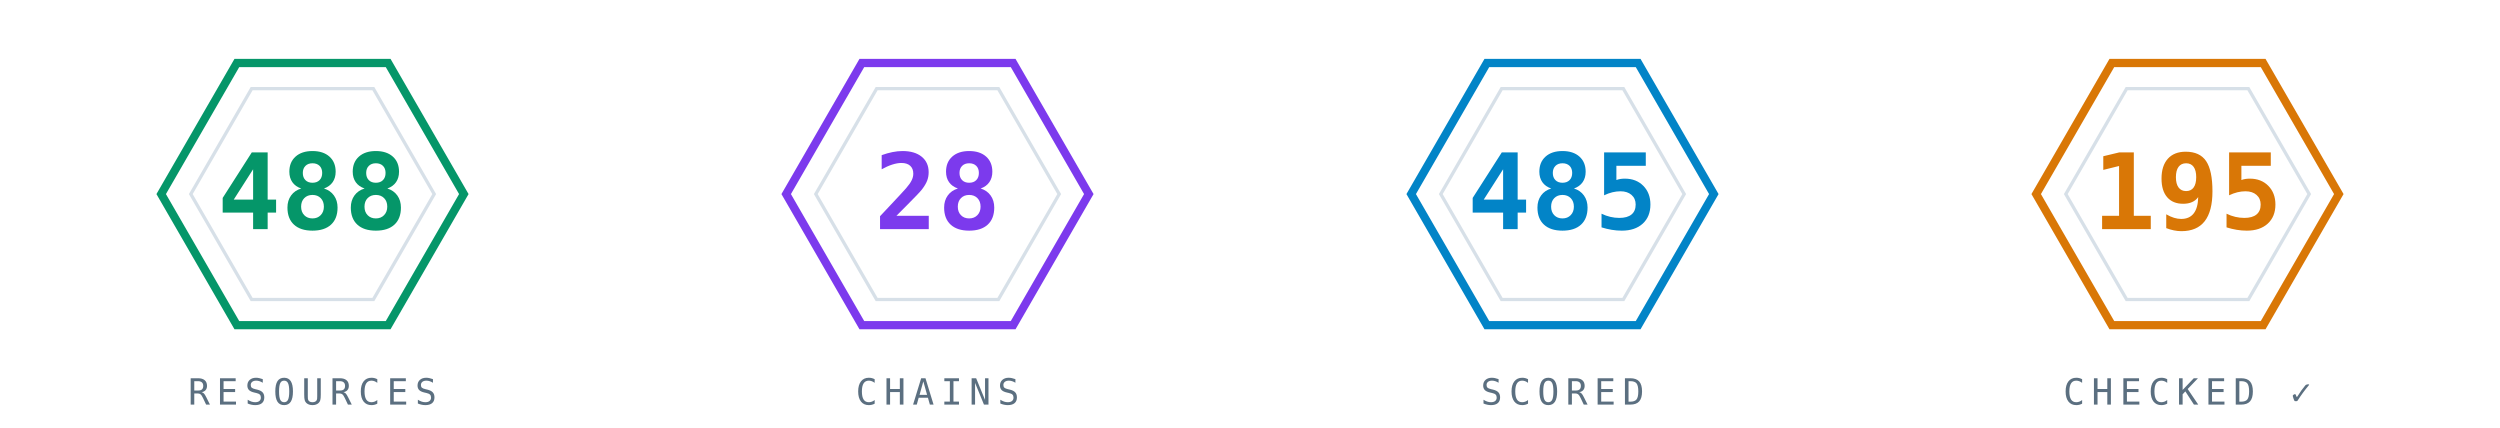
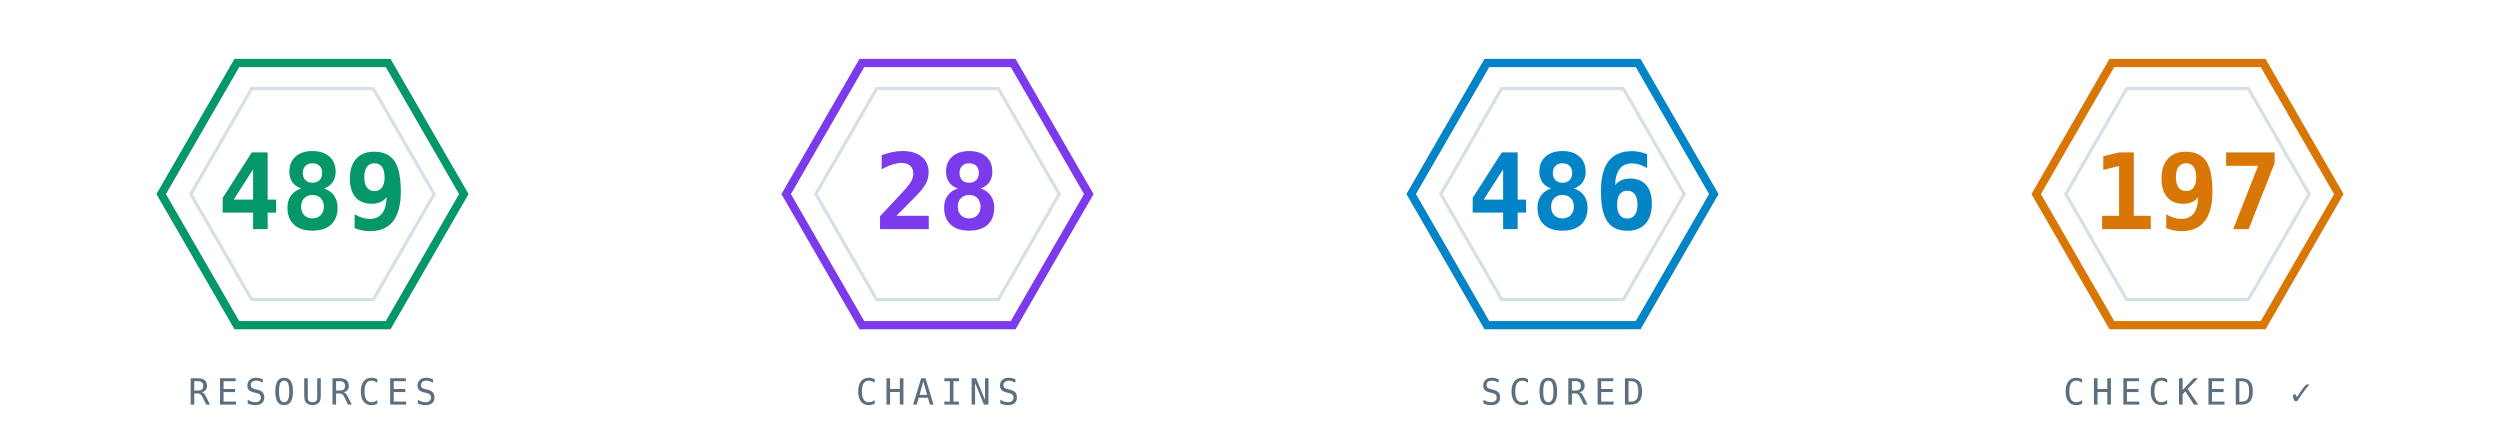
- <svg xmlns="http://www.w3.org/2000/svg" width="1520" height="260" viewBox="0 0 1520 260" role="img" aria-label="488 resources, 28 chains, 485 scored, 195 independently checked">
+ <svg xmlns="http://www.w3.org/2000/svg" width="1520" height="260" viewBox="0 0 1520 260" role="img" aria-label="489 resources, 28 chains, 486 scored, 197 independently checked">
  <g>
    <path d="M98.0 118.0 L144.0 38.3 L236.0 38.3 L282.0 118.0 L236.0 197.7 L144.0 197.7 Z" fill="none" stroke="#059669" stroke-width="5" />
    <path d="M116.0 118.0 L153.0 53.9 L227.0 53.9 L264.0 118.0 L227.0 182.1 L153.0 182.1 Z" fill="none" stroke="#d7e0e8" stroke-width="2" />
-     <text x="190" y="139.333" text-anchor="middle" font-family="ui-monospace, SFMono-Regular, Menlo, monospace" font-size="64" font-weight="700" fill="#059669">488</text>
+     <text x="190" y="139.333" text-anchor="middle" font-family="ui-monospace, SFMono-Regular, Menlo, monospace" font-size="64" font-weight="700" fill="#059669">489</text>
    <text x="190" y="246" text-anchor="middle" font-family="ui-monospace, SFMono-Regular, Menlo, monospace" font-size="22" letter-spacing="4" fill="#5b6f80">RESOURCES</text>
  </g>
  <g>
    <path d="M478.0 118.0 L524.0 38.3 L616.0 38.3 L662.0 118.0 L616.0 197.7 L524.0 197.7 Z" fill="none" stroke="#7c3aed" stroke-width="5" />
    <path d="M496.0 118.0 L533.0 53.9 L607.0 53.9 L644.0 118.0 L607.0 182.1 L533.0 182.1 Z" fill="none" stroke="#d7e0e8" stroke-width="2" />
    <text x="570" y="139.333" text-anchor="middle" font-family="ui-monospace, SFMono-Regular, Menlo, monospace" font-size="64" font-weight="700" fill="#7c3aed">28</text>
    <text x="570" y="246" text-anchor="middle" font-family="ui-monospace, SFMono-Regular, Menlo, monospace" font-size="22" letter-spacing="4" fill="#5b6f80">CHAINS</text>
  </g>
  <g>
    <path d="M858.0 118.0 L904.0 38.3 L996.0 38.3 L1042.0 118.0 L996.0 197.7 L904.0 197.7 Z" fill="none" stroke="#0284c7" stroke-width="5" />
    <path d="M876.0 118.0 L913.0 53.9 L987.0 53.9 L1024.0 118.0 L987.0 182.1 L913.0 182.1 Z" fill="none" stroke="#d7e0e8" stroke-width="2" />
-     <text x="950" y="139.333" text-anchor="middle" font-family="ui-monospace, SFMono-Regular, Menlo, monospace" font-size="64" font-weight="700" fill="#0284c7">485</text>
+     <text x="950" y="139.333" text-anchor="middle" font-family="ui-monospace, SFMono-Regular, Menlo, monospace" font-size="64" font-weight="700" fill="#0284c7">486</text>
    <text x="950" y="246" text-anchor="middle" font-family="ui-monospace, SFMono-Regular, Menlo, monospace" font-size="22" letter-spacing="4" fill="#5b6f80">SCORED</text>
  </g>
  <g>
    <path d="M1238.0 118.0 L1284.0 38.3 L1376.0 38.3 L1422.0 118.0 L1376.0 197.7 L1284.0 197.7 Z" fill="none" stroke="#d97706" stroke-width="5" />
    <path d="M1256.0 118.0 L1293.0 53.9 L1367.0 53.9 L1404.0 118.0 L1367.0 182.1 L1293.0 182.1 Z" fill="none" stroke="#d7e0e8" stroke-width="2" />
-     <text x="1330" y="139.333" text-anchor="middle" font-family="ui-monospace, SFMono-Regular, Menlo, monospace" font-size="64" font-weight="700" fill="#d97706">195</text>
+     <text x="1330" y="139.333" text-anchor="middle" font-family="ui-monospace, SFMono-Regular, Menlo, monospace" font-size="64" font-weight="700" fill="#d97706">197</text>
    <text x="1330" y="246" text-anchor="middle" font-family="ui-monospace, SFMono-Regular, Menlo, monospace" font-size="22" letter-spacing="4" fill="#5b6f80">CHECKED ✓</text>
  </g>
</svg>
